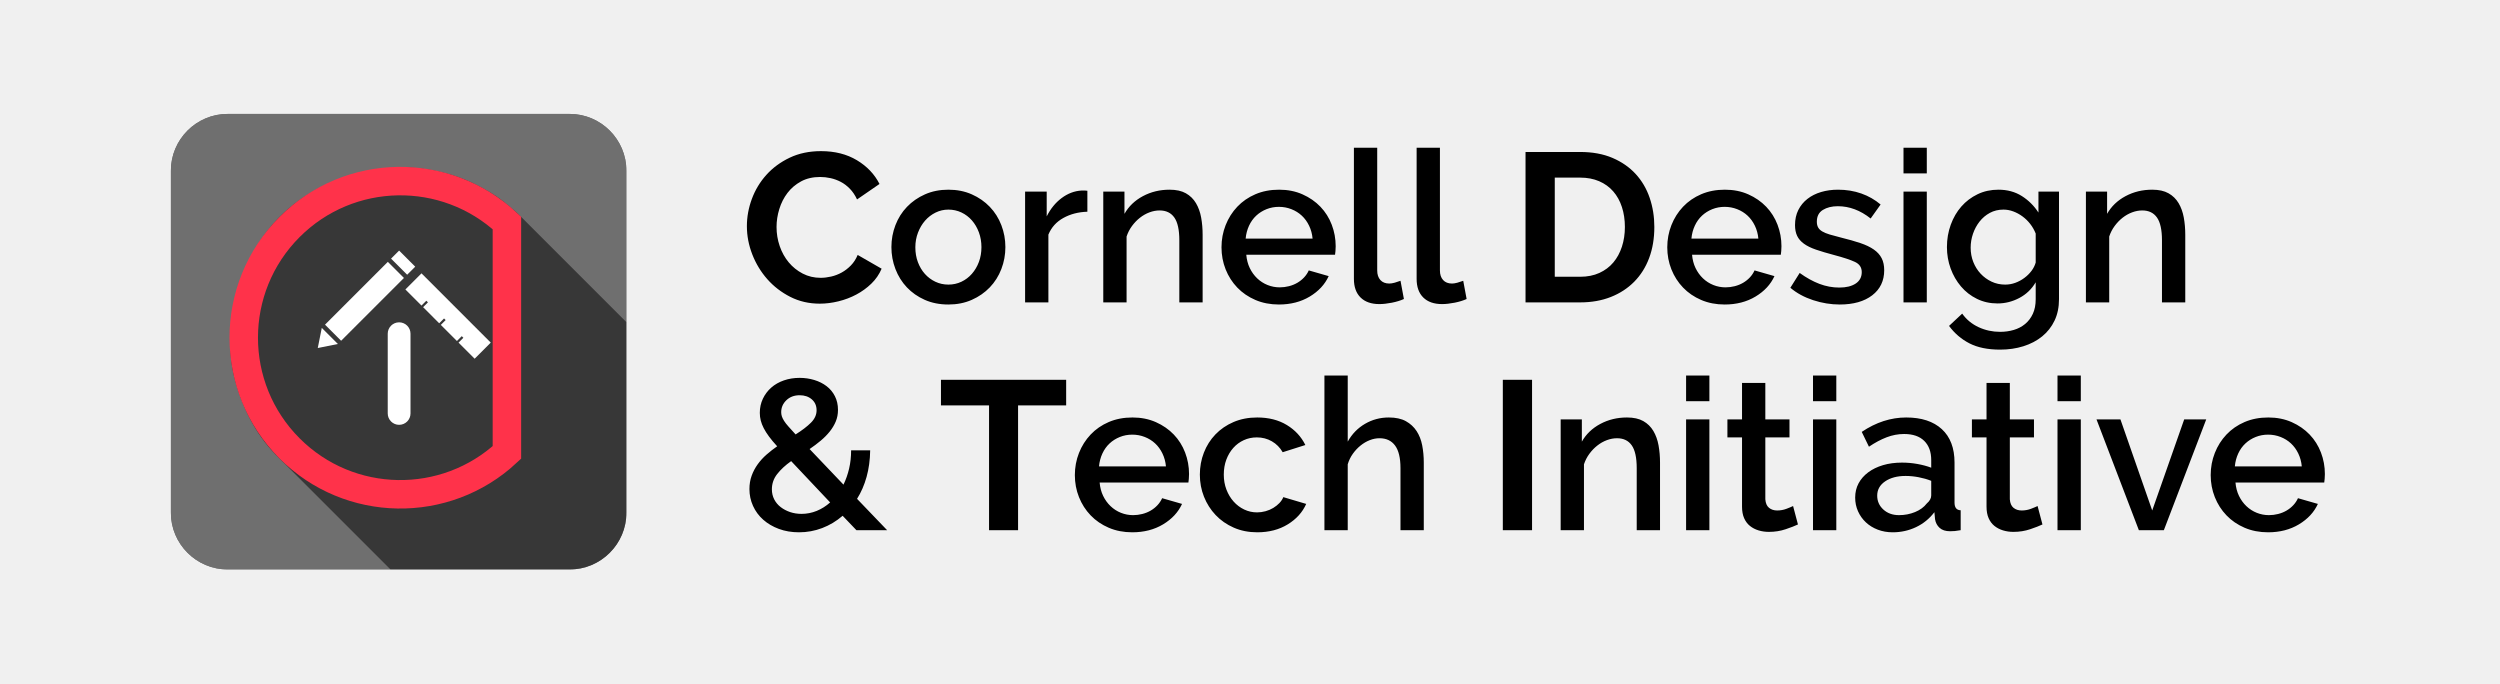
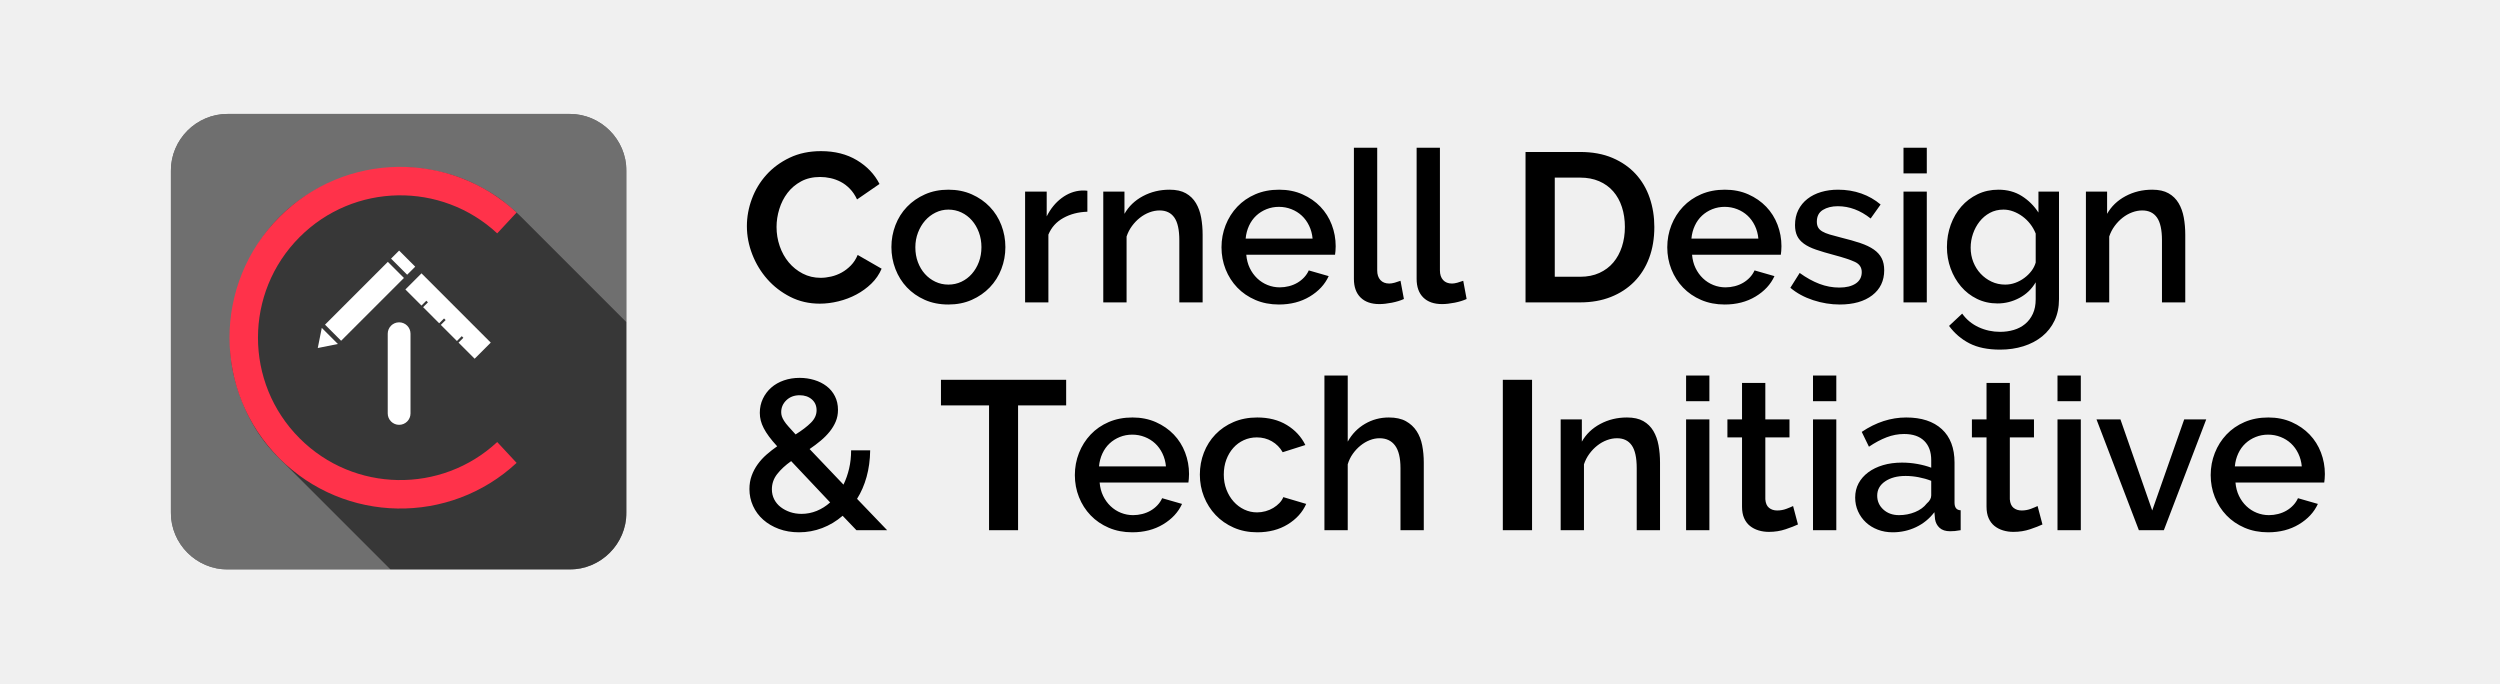
<svg xmlns="http://www.w3.org/2000/svg" xmlns:xlink="http://www.w3.org/1999/xlink" width="4390px" height="1200px" viewBox="0 0 4390 1200" version="1.1">
  <defs>
    <rect id="path-1" x="0" y="0" width="800" height="800" rx="100" />
  </defs>
  <g id="Wordmark-Dark-Text-Transparent" stroke="none" stroke-width="1" fill="none" fill-rule="evenodd">
    <g id="Wordmark-Dark-Text-No-Padding" transform="translate(300, 200)">
      <g id="Logo-Text---Dark" transform="translate(1000, 0)" fill="#000000" fill-rule="evenodd">
        <path d="M11.532,197.08 C11.532,180.96 14.446,165.026 20.274,149.278 C26.102,133.53 34.596,119.456 45.756,107.056 C56.916,94.656 70.556,84.612 86.676,76.924 C102.796,69.236 121.148,65.392 141.732,65.392 C166.036,65.392 187.054,70.724 204.786,81.388 C222.518,92.052 235.724,105.94 244.404,123.052 L204.972,150.208 C201.5,142.768 197.284,136.506 192.324,131.422 C187.364,126.338 182.032,122.308 176.328,119.332 C170.624,116.356 164.672,114.186 158.472,112.822 C152.272,111.458 146.196,110.776 140.244,110.776 C127.348,110.776 116.126,113.38 106.578,118.588 C97.03,123.796 89.094,130.554 82.77,138.862 C76.446,147.17 71.672,156.594 68.448,167.134 C65.224,177.674 63.612,188.152 63.612,198.568 C63.612,210.224 65.472,221.446 69.192,232.234 C72.912,243.022 78.182,252.508 85.002,260.692 C91.822,268.876 100.006,275.448 109.554,280.408 C119.102,285.368 129.58,287.848 140.988,287.848 C146.94,287.848 153.14,287.104 159.588,285.616 C166.036,284.128 172.174,281.772 178.002,278.548 C183.83,275.324 189.224,271.17 194.184,266.086 C199.144,261.002 203.112,254.864 206.088,247.672 L248.124,271.852 C243.908,281.772 237.894,290.514 230.082,298.078 C222.27,305.642 213.466,312.028 203.67,317.236 C193.874,322.444 183.396,326.412 172.236,329.14 C161.076,331.868 150.164,333.232 139.5,333.232 C120.652,333.232 103.416,329.264 87.792,321.328 C72.168,313.392 58.714,303.038 47.43,290.266 C36.146,277.494 27.342,262.986 21.018,246.742 C14.694,230.498 11.532,213.944 11.532,197.08 Z M365.382,334.72 C350.005,334.72 336.18,331.992 323.904,326.536 C311.627,321.08 301.15,313.764 292.469,304.588 C283.789,295.412 277.094,284.686 272.382,272.41 C267.669,260.134 265.313,247.3 265.313,233.908 C265.313,220.516 267.669,207.682 272.382,195.406 C277.094,183.13 283.851,172.404 292.656,163.228 C301.46,154.052 311.999,146.736 324.276,141.28 C336.552,135.824 350.253,133.096 365.382,133.096 C380.51,133.096 394.211,135.824 406.488,141.28 C418.764,146.736 429.303,154.052 438.108,163.228 C446.912,172.404 453.669,183.13 458.382,195.406 C463.094,207.682 465.45,220.516 465.45,233.908 C465.45,247.3 463.094,260.134 458.382,272.41 C453.669,284.686 446.912,295.412 438.108,304.588 C429.303,313.764 418.764,321.08 406.488,326.536 C394.211,331.992 380.51,334.72 365.382,334.72 Z M307.349,234.28 C307.349,243.704 308.837,252.384 311.813,260.32 C314.79,268.256 318.881,275.138 324.089,280.966 C329.298,286.794 335.435,291.382 342.503,294.73 C349.572,298.078 357.197,299.752 365.382,299.752 C373.566,299.752 381.191,298.078 388.26,294.73 C395.328,291.382 401.465,286.732 406.673,280.78 C411.882,274.828 415.973,267.884 418.95,259.948 C421.926,252.012 423.413,243.332 423.413,233.908 C423.413,224.732 421.926,216.114 418.95,208.054 C415.973,199.994 411.882,192.988 406.673,187.036 C401.465,181.084 395.328,176.434 388.26,173.086 C381.191,169.738 373.566,168.064 365.382,168.064 C357.445,168.064 349.944,169.8 342.875,173.272 C335.807,176.744 329.67,181.456 324.462,187.408 C319.253,193.36 315.1,200.366 312,208.426 C308.899,216.486 307.349,225.104 307.349,234.28 Z M609.432,171.784 C593.56,172.28 579.486,175.938 567.21,182.758 C554.934,189.578 546.192,199.312 540.984,211.96 L540.984,331 L500.064,331 L500.064,136.444 L538.008,136.444 L538.008,179.968 C544.704,166.576 553.446,155.85 564.234,147.79 C575.022,139.73 586.616,135.328 599.016,134.584 L605.154,134.584 C606.766,134.584 608.192,134.708 609.432,134.956 L609.432,171.784 Z M811.818,331 L770.898,331 L770.898,222.004 C770.898,203.652 767.984,190.322 762.156,182.014 C756.328,173.706 747.71,169.552 736.302,169.552 C730.35,169.552 724.398,170.668 718.446,172.9 C712.494,175.132 706.914,178.294 701.706,182.386 C696.498,186.478 691.848,191.314 687.756,196.894 C683.664,202.474 680.502,208.612 678.27,215.308 L678.27,331 L637.35,331 L637.35,136.444 L674.55,136.444 L674.55,175.504 C681.99,162.36 692.778,152.006 706.914,144.442 C721.05,136.878 736.674,133.096 753.786,133.096 C765.442,133.096 774.99,135.204 782.43,139.42 C789.87,143.636 795.76,149.402 800.1,156.718 C804.44,164.034 807.478,172.466 809.214,182.014 C810.95,191.562 811.818,201.668 811.818,212.332 L811.818,331 Z M945.756,334.72 C930.628,334.72 916.864,332.054 904.464,326.722 C892.064,321.39 881.462,314.136 872.658,304.96 C863.854,295.784 857.034,285.12 852.198,272.968 C847.362,260.816 844.944,247.92 844.944,234.28 C844.944,220.64 847.362,207.682 852.198,195.406 C857.034,183.13 863.854,172.342 872.658,163.042 C881.462,153.742 892.064,146.426 904.464,141.094 C916.864,135.762 930.752,133.096 946.128,133.096 C961.256,133.096 974.958,135.824 987.234,141.28 C999.51,146.736 1009.988,153.99 1018.668,163.042 C1027.348,172.094 1033.982,182.634 1038.57,194.662 C1043.158,206.69 1045.452,219.276 1045.452,232.42 C1045.452,235.396 1045.328,238.186 1045.08,240.79 C1044.832,243.394 1044.584,245.564 1044.336,247.3 L888.468,247.3 C889.212,255.98 891.258,263.792 894.606,270.736 C897.954,277.68 902.294,283.694 907.626,288.778 C912.958,293.862 919.034,297.768 925.854,300.496 C932.674,303.224 939.804,304.588 947.244,304.588 C952.7,304.588 958.094,303.906 963.426,302.542 C968.758,301.178 973.656,299.194 978.12,296.59 C982.584,293.986 986.552,290.824 990.024,287.104 C993.496,283.384 996.224,279.292 998.208,274.828 L1033.176,284.872 C1026.48,299.504 1015.382,311.47 999.882,320.77 C984.382,330.07 966.34,334.72 945.756,334.72 Z M1004.904,219.028 C1004.16,210.844 1002.114,203.28 998.766,196.336 C995.418,189.392 991.14,183.502 985.932,178.666 C980.724,173.83 974.648,170.048 967.704,167.32 C960.76,164.592 953.444,163.228 945.756,163.228 C938.068,163.228 930.814,164.592 923.994,167.32 C917.174,170.048 911.16,173.83 905.952,178.666 C900.744,183.502 896.528,189.392 893.304,196.336 C890.08,203.28 888.096,210.844 887.352,219.028 L1004.904,219.028 Z M1077.462,59.44 L1118.382,59.44 L1118.382,274.828 C1118.382,282.02 1120.242,287.662 1123.962,291.754 C1127.682,295.846 1132.89,297.892 1139.586,297.892 C1142.314,297.892 1145.476,297.396 1149.072,296.404 C1152.668,295.412 1156.078,294.296 1159.302,293.056 L1165.254,325.048 C1159.302,327.776 1152.234,329.946 1144.05,331.558 C1135.866,333.17 1128.55,333.976 1122.102,333.976 C1107.966,333.976 1096.992,330.132 1089.18,322.444 C1081.368,314.756 1077.462,303.844 1077.462,289.708 L1077.462,59.44 Z M1187.592,59.44 L1228.512,59.44 L1228.512,274.828 C1228.512,282.02 1230.372,287.662 1234.092,291.754 C1237.812,295.846 1243.02,297.892 1249.716,297.892 C1252.444,297.892 1255.606,297.396 1259.202,296.404 C1262.798,295.412 1266.208,294.296 1269.432,293.056 L1275.384,325.048 C1269.432,327.776 1262.364,329.946 1254.18,331.558 C1245.996,333.17 1238.68,333.976 1232.232,333.976 C1218.096,333.976 1207.122,330.132 1199.31,322.444 C1191.498,314.756 1187.592,303.844 1187.592,289.708 L1187.592,59.44 Z M1378.836,331 L1378.836,66.88 L1474.812,66.88 C1496.388,66.88 1515.298,70.352 1531.542,77.296 C1547.786,84.24 1561.364,93.664 1572.276,105.568 C1583.188,117.472 1591.372,131.422 1596.828,147.418 C1602.284,163.414 1605.012,180.464 1605.012,198.568 C1605.012,218.656 1601.974,236.822 1595.898,253.066 C1589.822,269.31 1581.08,283.198 1569.672,294.73 C1558.264,306.262 1544.562,315.19 1528.566,321.514 C1512.57,327.838 1494.652,331 1474.812,331 L1378.836,331 Z M1553.304,198.568 C1553.304,185.92 1551.568,174.264 1548.096,163.6 C1544.624,152.936 1539.54,143.76 1532.844,136.072 C1526.148,128.384 1517.902,122.432 1508.106,118.216 C1498.31,114 1487.212,111.892 1474.812,111.892 L1430.172,111.892 L1430.172,285.988 L1474.812,285.988 C1487.46,285.988 1498.682,283.756 1508.478,279.292 C1518.274,274.828 1526.458,268.69 1533.03,260.878 C1539.602,253.066 1544.624,243.828 1548.096,233.164 C1551.568,222.5 1553.304,210.968 1553.304,198.568 Z M1728.534,334.72 C1713.406,334.72 1699.642,332.054 1687.242,326.722 C1674.842,321.39 1664.24,314.136 1655.436,304.96 C1646.632,295.784 1639.812,285.12 1634.976,272.968 C1630.14,260.816 1627.722,247.92 1627.722,234.28 C1627.722,220.64 1630.14,207.682 1634.976,195.406 C1639.812,183.13 1646.632,172.342 1655.436,163.042 C1664.24,153.742 1674.842,146.426 1687.242,141.094 C1699.642,135.762 1713.53,133.096 1728.906,133.096 C1744.034,133.096 1757.736,135.824 1770.012,141.28 C1782.288,146.736 1792.766,153.99 1801.446,163.042 C1810.126,172.094 1816.76,182.634 1821.348,194.662 C1825.936,206.69 1828.23,219.276 1828.23,232.42 C1828.23,235.396 1828.106,238.186 1827.858,240.79 C1827.61,243.394 1827.362,245.564 1827.114,247.3 L1671.246,247.3 C1671.99,255.98 1674.036,263.792 1677.384,270.736 C1680.732,277.68 1685.072,283.694 1690.404,288.778 C1695.736,293.862 1701.812,297.768 1708.632,300.496 C1715.452,303.224 1722.582,304.588 1730.022,304.588 C1735.478,304.588 1740.872,303.906 1746.204,302.542 C1751.536,301.178 1756.434,299.194 1760.898,296.59 C1765.362,293.986 1769.33,290.824 1772.802,287.104 C1776.274,283.384 1779.002,279.292 1780.986,274.828 L1815.954,284.872 C1809.258,299.504 1798.16,311.47 1782.66,320.77 C1767.16,330.07 1749.118,334.72 1728.534,334.72 Z M1787.682,219.028 C1786.938,210.844 1784.892,203.28 1781.544,196.336 C1778.196,189.392 1773.918,183.502 1768.71,178.666 C1763.502,173.83 1757.426,170.048 1750.482,167.32 C1743.538,164.592 1736.222,163.228 1728.534,163.228 C1720.846,163.228 1713.592,164.592 1706.772,167.32 C1699.952,170.048 1693.938,173.83 1688.73,178.666 C1683.522,183.502 1679.306,189.392 1676.082,196.336 C1672.858,203.28 1670.874,210.844 1670.13,219.028 L1787.682,219.028 Z M1930.548,334.72 C1914.924,334.72 1899.362,332.178 1883.862,327.094 C1868.362,322.01 1855.032,314.756 1843.872,305.332 L1860.24,279.292 C1871.896,287.724 1883.428,294.11 1894.836,298.45 C1906.244,302.79 1917.9,304.96 1929.804,304.96 C1941.956,304.96 1951.566,302.604 1958.634,297.892 C1965.702,293.18 1969.236,286.484 1969.236,277.804 C1969.236,269.62 1965.268,263.668 1957.332,259.948 C1949.396,256.228 1936.996,252.136 1920.132,247.672 C1907.98,244.448 1897.564,241.348 1888.884,238.372 C1880.204,235.396 1873.136,231.924 1867.68,227.956 C1862.224,223.988 1858.256,219.4 1855.776,214.192 C1853.296,208.984 1852.056,202.66 1852.056,195.22 C1852.056,185.3 1853.978,176.496 1857.822,168.808 C1861.666,161.12 1866.998,154.61 1873.818,149.278 C1880.638,143.946 1888.636,139.916 1897.812,137.188 C1906.988,134.46 1916.908,133.096 1927.572,133.096 C1942.204,133.096 1955.844,135.328 1968.492,139.792 C1981.14,144.256 1992.424,150.704 2002.344,159.136 L1984.86,183.688 C1966.756,169.304 1947.536,162.112 1927.2,162.112 C1916.784,162.112 1908.042,164.282 1900.974,168.622 C1893.906,172.962 1890.372,179.844 1890.372,189.268 C1890.372,193.236 1891.116,196.584 1892.604,199.312 C1894.092,202.04 1896.51,204.396 1899.858,206.38 C1903.206,208.364 1907.546,210.162 1912.878,211.774 C1918.21,213.386 1924.844,215.184 1932.78,217.168 C1945.924,220.392 1957.27,223.616 1966.818,226.84 C1976.366,230.064 1984.24,233.846 1990.44,238.186 C1996.64,242.526 2001.228,247.61 2004.204,253.438 C2007.18,259.266 2008.668,266.272 2008.668,274.456 C2008.668,293.056 2001.662,307.75 1987.65,318.538 C1973.638,329.326 1954.604,334.72 1930.548,334.72 Z M2042.538,331 L2042.538,136.444 L2083.458,136.444 L2083.458,331 L2042.538,331 Z M2042.538,104.452 L2042.538,59.44 L2083.458,59.44 L2083.458,104.452 L2042.538,104.452 Z M2207.724,332.86 C2194.58,332.86 2182.552,330.194 2171.64,324.862 C2160.728,319.53 2151.366,312.276 2143.554,303.1 C2135.742,293.924 2129.666,283.384 2125.326,271.48 C2120.986,259.576 2118.816,247.052 2118.816,233.908 C2118.816,220.02 2121.048,206.938 2125.512,194.662 C2129.976,182.386 2136.176,171.722 2144.112,162.67 C2152.048,153.618 2161.534,146.426 2172.57,141.094 C2183.606,135.762 2195.82,133.096 2209.212,133.096 C2224.836,133.096 2238.538,136.816 2250.318,144.256 C2262.098,151.696 2271.832,161.368 2279.52,173.272 L2279.52,136.444 L2315.604,136.444 L2315.604,325.42 C2315.604,339.556 2313,352.08 2307.792,362.992 C2302.584,373.904 2295.33,383.142 2286.03,390.706 C2276.73,398.27 2265.756,404.036 2253.108,408.004 C2240.46,411.972 2226.82,413.956 2212.188,413.956 C2190.612,413.956 2172.694,410.298 2158.434,402.982 C2144.174,395.666 2132.208,385.436 2122.536,372.292 L2145.6,350.716 C2153.04,361.132 2162.65,369.068 2174.43,374.524 C2186.21,379.98 2198.796,382.708 2212.188,382.708 C2220.62,382.708 2228.618,381.592 2236.182,379.36 C2243.746,377.128 2250.38,373.656 2256.084,368.944 C2261.788,364.232 2266.314,358.28 2269.662,351.088 C2273.01,343.896 2274.684,335.34 2274.684,325.42 L2274.684,295.66 C2267.74,307.564 2258.192,316.74 2246.04,323.188 C2233.888,329.636 2221.116,332.86 2207.724,332.86 Z M2221.116,299.752 C2227.316,299.752 2233.268,298.698 2238.972,296.59 C2244.676,294.482 2249.946,291.63 2254.782,288.034 C2259.618,284.438 2263.772,280.346 2267.244,275.758 C2270.716,271.17 2273.196,266.272 2274.684,261.064 L2274.684,210.1 C2272.204,203.9 2268.98,198.258 2265.012,193.174 C2261.044,188.09 2256.518,183.688 2251.434,179.968 C2246.35,176.248 2240.956,173.334 2235.252,171.226 C2229.548,169.118 2223.844,168.064 2218.14,168.064 C2209.212,168.064 2201.214,169.986 2194.146,173.83 C2187.078,177.674 2181.064,182.758 2176.104,189.082 C2171.144,195.406 2167.3,202.536 2164.572,210.472 C2161.844,218.408 2160.48,226.592 2160.48,235.024 C2160.48,243.952 2162.03,252.322 2165.13,260.134 C2168.23,267.946 2172.508,274.766 2177.964,280.594 C2183.42,286.422 2189.806,291.072 2197.122,294.544 C2204.438,298.016 2212.436,299.752 2221.116,299.752 Z M2537.334,331 L2496.414,331 L2496.414,222.004 C2496.414,203.652 2493.501,190.322 2487.673,182.014 C2481.844,173.706 2473.227,169.552 2461.818,169.552 C2455.866,169.552 2449.915,170.668 2443.963,172.9 C2438.01,175.132 2432.431,178.294 2427.222,182.386 C2422.014,186.478 2417.365,191.314 2413.273,196.894 C2409.18,202.474 2406.019,208.612 2403.787,215.308 L2403.787,331 L2362.867,331 L2362.867,136.444 L2400.066,136.444 L2400.066,175.504 C2407.507,162.36 2418.294,152.006 2432.43,144.442 C2446.567,136.878 2462.19,133.096 2479.302,133.096 C2490.959,133.096 2500.506,135.204 2507.947,139.42 C2515.387,143.636 2521.276,149.402 2525.617,156.718 C2529.957,164.034 2532.994,172.466 2534.731,182.014 C2536.466,191.562 2537.334,201.668 2537.334,212.332 L2537.334,331 Z M203.856,731 L179.676,705.704 C168.764,715.128 156.798,722.32 143.778,727.28 C130.758,732.24 117.18,734.72 103.044,734.72 C90.148,734.72 78.368,732.736 67.704,728.768 C57.04,724.8 47.864,719.406 40.176,712.586 C32.488,705.766 26.536,697.706 22.32,688.406 C18.104,679.106 15.996,669.248 15.996,658.832 C15.996,650.4 17.298,642.588 19.902,635.396 C22.506,628.204 26.04,621.508 30.504,615.308 C34.968,609.108 40.176,603.404 46.128,598.196 C52.08,592.988 58.28,588.152 64.728,583.688 C59.024,577.488 54.25,571.784 50.406,566.576 C46.562,561.368 43.462,556.47 41.106,551.882 C38.75,547.294 37.014,542.83 35.898,538.49 C34.782,534.15 34.224,529.624 34.224,524.912 C34.224,515.984 36.022,507.738 39.618,500.174 C43.214,492.61 48.112,486.1 54.312,480.644 C60.512,475.188 67.89,470.972 76.446,467.996 C85.002,465.02 94.24,463.532 104.16,463.532 C113.088,463.532 121.644,464.772 129.828,467.252 C138.012,469.732 145.204,473.328 151.404,478.04 C157.604,482.752 162.502,488.642 166.098,495.71 C169.694,502.778 171.492,510.776 171.492,519.704 C171.492,527.144 170.19,533.964 167.586,540.164 C164.982,546.364 161.448,552.254 156.984,557.834 C152.52,563.414 147.25,568.746 141.174,573.83 C135.098,578.914 128.588,583.812 121.644,588.524 L181.164,651.02 C185.38,642.34 188.666,632.978 191.022,622.934 C193.378,612.89 194.556,602.164 194.556,590.756 L228.036,590.756 C227.788,607.62 225.68,623.182 221.712,637.442 C217.744,651.702 212.164,664.536 204.972,675.944 L257.796,731 L203.856,731 Z M107.508,702.356 C116.684,702.356 125.55,700.62 134.106,697.148 C142.662,693.676 150.536,688.716 157.728,682.268 L89.28,609.728 C79.112,616.92 70.928,624.484 64.728,632.42 C58.528,640.356 55.428,649.284 55.428,659.204 C55.428,665.652 56.792,671.542 59.52,676.874 C62.248,682.206 66.03,686.732 70.866,690.452 C75.702,694.172 81.22,697.086 87.42,699.194 C93.62,701.302 100.316,702.356 107.508,702.356 Z M71.796,523.796 C71.796,526.276 72.168,528.694 72.912,531.05 C73.656,533.406 74.958,536.072 76.818,539.048 C78.678,542.024 81.282,545.372 84.63,549.092 C87.978,552.812 92.132,557.4 97.092,562.856 C108.5,555.664 117.49,548.782 124.062,542.21 C130.634,535.638 133.92,528.384 133.92,520.448 C133.92,512.512 131.13,506.126 125.55,501.29 C119.97,496.454 112.84,494.036 104.16,494.036 C94.736,494.036 86.986,496.95 80.91,502.778 C74.834,508.606 71.796,515.612 71.796,523.796 Z M572.172,511.892 L487.728,511.892 L487.728,731 L436.764,731 L436.764,511.892 L352.32,511.892 L352.32,466.88 L572.172,466.88 L572.172,511.892 Z M688.254,734.72 C673.126,734.72 659.362,732.054 646.962,726.722 C634.562,721.39 623.96,714.136 615.156,704.96 C606.352,695.784 599.532,685.12 594.696,672.968 C589.86,660.816 587.442,647.92 587.442,634.28 C587.442,620.64 589.86,607.682 594.696,595.406 C599.532,583.13 606.352,572.342 615.156,563.042 C623.96,553.742 634.562,546.426 646.962,541.094 C659.362,535.762 673.25,533.096 688.626,533.096 C703.754,533.096 717.456,535.824 729.732,541.28 C742.008,546.736 752.486,553.99 761.166,563.042 C769.846,572.094 776.48,582.634 781.068,594.662 C785.656,606.69 787.95,619.276 787.95,632.42 C787.95,635.396 787.826,638.186 787.578,640.79 C787.33,643.394 787.082,645.564 786.834,647.3 L630.966,647.3 C631.71,655.98 633.756,663.792 637.104,670.736 C640.452,677.68 644.792,683.694 650.124,688.778 C655.456,693.862 661.532,697.768 668.352,700.496 C675.172,703.224 682.302,704.588 689.742,704.588 C695.198,704.588 700.592,703.906 705.924,702.542 C711.256,701.178 716.154,699.194 720.618,696.59 C725.082,693.986 729.05,690.824 732.522,687.104 C735.994,683.384 738.722,679.292 740.706,674.828 L775.674,684.872 C768.978,699.504 757.88,711.47 742.38,720.77 C726.88,730.07 708.838,734.72 688.254,734.72 Z M747.402,619.028 C746.658,610.844 744.612,603.28 741.264,596.336 C737.916,589.392 733.638,583.502 728.43,578.666 C723.222,573.83 717.146,570.048 710.202,567.32 C703.258,564.592 695.942,563.228 688.254,563.228 C680.566,563.228 673.312,564.592 666.492,567.32 C659.672,570.048 653.658,573.83 648.45,578.666 C643.242,583.502 639.026,589.392 635.802,596.336 C632.578,603.28 630.594,610.844 629.85,619.028 L747.402,619.028 Z M806.94,633.536 C806.94,619.896 809.296,607 814.008,594.848 C818.72,582.696 825.478,572.032 834.282,562.856 C843.086,553.68 853.688,546.426 866.088,541.094 C878.488,535.762 892.376,533.096 907.752,533.096 C927.84,533.096 945.138,537.498 959.646,546.302 C974.154,555.106 985.004,566.824 992.196,581.456 L952.392,594.104 C947.68,585.92 941.356,579.534 933.42,574.946 C925.484,570.358 916.68,568.064 907.008,568.064 C898.824,568.064 891.198,569.676 884.13,572.9 C877.062,576.124 870.924,580.65 865.716,586.478 C860.508,592.306 856.416,599.188 853.44,607.124 C850.464,615.06 848.976,623.864 848.976,633.536 C848.976,642.96 850.526,651.702 853.626,659.762 C856.726,667.822 860.942,674.828 866.274,680.78 C871.606,686.732 877.806,691.382 884.874,694.73 C891.942,698.078 899.444,699.752 907.38,699.752 C912.34,699.752 917.3,699.07 922.26,697.706 C927.22,696.342 931.746,694.42 935.838,691.94 C939.93,689.46 943.526,686.608 946.626,683.384 C949.726,680.16 952.02,676.688 953.508,672.968 L993.684,684.872 C987.236,699.504 976.448,711.47 961.32,720.77 C946.192,730.07 928.336,734.72 907.752,734.72 C892.624,734.72 878.86,731.992 866.46,726.536 C854.06,721.08 843.458,713.702 834.654,704.402 C825.85,695.102 819.03,684.376 814.194,672.224 C809.358,660.072 806.94,647.176 806.94,633.536 Z M1200.162,731 L1159.242,731 L1159.242,622.004 C1159.242,604.148 1156.08,590.942 1149.756,582.386 C1143.432,573.83 1134.318,569.552 1122.414,569.552 C1116.71,569.552 1111.006,570.668 1105.302,572.9 C1099.598,575.132 1094.204,578.294 1089.12,582.386 C1084.036,586.478 1079.51,591.314 1075.542,596.894 C1071.574,602.474 1068.598,608.612 1066.614,615.308 L1066.614,731 L1025.694,731 L1025.694,459.44 L1066.614,459.44 L1066.614,575.504 C1074.054,562.112 1084.16,551.696 1096.932,544.256 C1109.704,536.816 1123.654,533.096 1138.782,533.096 C1150.934,533.096 1160.916,535.266 1168.728,539.606 C1176.54,543.946 1182.802,549.712 1187.514,556.904 C1192.226,564.096 1195.512,572.466 1197.372,582.014 C1199.232,591.562 1200.162,601.668 1200.162,612.332 L1200.162,731 Z M1338.955,731 L1338.955,466.88 L1390.291,466.88 L1390.291,731 L1338.955,731 Z M1614.997,731 L1574.077,731 L1574.077,622.004 C1574.077,603.652 1571.163,590.322 1565.335,582.014 C1559.507,573.706 1550.889,569.552 1539.481,569.552 C1533.529,569.552 1527.577,570.668 1521.625,572.9 C1515.673,575.132 1510.093,578.294 1504.885,582.386 C1499.677,586.478 1495.027,591.314 1490.935,596.894 C1486.843,602.474 1483.681,608.612 1481.449,615.308 L1481.449,731 L1440.529,731 L1440.529,536.444 L1477.729,536.444 L1477.729,575.504 C1485.169,562.36 1495.957,552.006 1510.093,544.442 C1524.229,536.878 1539.853,533.096 1556.965,533.096 C1568.621,533.096 1578.169,535.204 1585.609,539.42 C1593.049,543.636 1598.939,549.402 1603.279,556.718 C1607.619,564.034 1610.657,572.466 1612.393,582.014 C1614.129,591.562 1614.997,601.668 1614.997,612.332 L1614.997,731 Z M1660.771,731 L1660.771,536.444 L1701.691,536.444 L1701.691,731 L1660.771,731 Z M1660.771,504.452 L1660.771,459.44 L1701.691,459.44 L1701.691,504.452 L1660.771,504.452 Z M1857.205,720.956 C1851.997,723.436 1844.805,726.226 1835.629,729.326 C1826.453,732.426 1816.657,733.976 1806.241,733.976 C1799.793,733.976 1793.717,733.108 1788.013,731.372 C1782.309,729.636 1777.287,727.032 1772.947,723.56 C1768.607,720.088 1765.197,715.562 1762.717,709.982 C1760.237,704.402 1758.997,697.644 1758.997,689.708 L1758.997,568.064 L1733.329,568.064 L1733.329,536.444 L1758.997,536.444 L1758.997,472.46 L1799.917,472.46 L1799.917,536.444 L1842.325,536.444 L1842.325,568.064 L1799.917,568.064 L1799.917,676.688 C1800.413,683.632 1802.583,688.654 1806.427,691.754 C1810.271,694.854 1815.045,696.404 1820.749,696.404 C1826.453,696.404 1831.909,695.412 1837.117,693.428 C1842.325,691.444 1846.169,689.832 1848.649,688.592 L1857.205,720.956 Z M1883.635,731 L1883.635,536.444 L1924.555,536.444 L1924.555,731 L1883.635,731 Z M1883.635,504.452 L1883.635,459.44 L1924.555,459.44 L1924.555,504.452 L1883.635,504.452 Z M2023.525,734.72 C2014.101,734.72 2005.359,733.17 1997.299,730.07 C1989.239,726.97 1982.295,722.692 1976.467,717.236 C1970.639,711.78 1966.051,705.332 1962.703,697.892 C1959.355,690.452 1957.681,682.392 1957.681,673.712 C1957.681,664.536 1959.665,656.228 1963.633,648.788 C1967.601,641.348 1973.243,634.9 1980.559,629.444 C1987.875,623.988 1996.555,619.772 2006.599,616.796 C2016.643,613.82 2027.741,612.332 2039.893,612.332 C2049.069,612.332 2058.121,613.138 2067.049,614.75 C2075.977,616.362 2084.037,618.532 2091.229,621.26 L2091.229,607.868 C2091.229,593.484 2087.137,582.262 2078.953,574.202 C2070.769,566.142 2058.989,562.112 2043.613,562.112 C2033.197,562.112 2022.967,564.034 2012.923,567.878 C2002.879,571.722 1992.525,577.24 1981.861,584.432 L1969.213,558.392 C1994.261,541.528 2020.301,533.096 2047.333,533.096 C2074.117,533.096 2094.949,539.916 2109.829,553.556 C2124.709,567.196 2132.149,586.788 2132.149,612.332 L2132.149,682.64 C2132.149,691.32 2135.745,695.784 2142.937,696.032 L2142.937,731 C2138.969,731.744 2135.559,732.24 2132.707,732.488 C2129.855,732.736 2127.065,732.86 2124.337,732.86 C2116.401,732.86 2110.263,730.876 2105.923,726.908 C2101.583,722.94 2098.917,717.856 2097.925,711.656 L2096.809,699.38 C2088.129,710.788 2077.403,719.53 2064.631,725.606 C2051.859,731.682 2038.157,734.72 2023.525,734.72 Z M2034.685,704.588 C2044.605,704.588 2053.967,702.79 2062.771,699.194 C2071.575,695.598 2078.457,690.576 2083.417,684.128 C2088.625,679.664 2091.229,674.952 2091.229,669.992 L2091.229,644.324 C2084.285,641.596 2076.907,639.488 2069.095,638 C2061.283,636.512 2053.657,635.768 2046.217,635.768 C2031.585,635.768 2019.619,638.93 2010.319,645.254 C2001.019,651.578 1996.369,659.948 1996.369,670.364 C1996.369,680.036 1999.965,688.158 2007.157,694.73 C2014.349,701.302 2023.525,704.588 2034.685,704.588 Z M2286.547,720.956 C2281.339,723.436 2274.147,726.226 2264.971,729.326 C2255.795,732.426 2245.999,733.976 2235.583,733.976 C2229.135,733.976 2223.059,733.108 2217.355,731.372 C2211.651,729.636 2206.629,727.032 2202.289,723.56 C2197.949,720.088 2194.539,715.562 2192.059,709.982 C2189.579,704.402 2188.339,697.644 2188.339,689.708 L2188.339,568.064 L2162.671,568.064 L2162.671,536.444 L2188.339,536.444 L2188.339,472.46 L2229.259,472.46 L2229.259,536.444 L2271.667,536.444 L2271.667,568.064 L2229.259,568.064 L2229.259,676.688 C2229.755,683.632 2231.925,688.654 2235.769,691.754 C2239.613,694.854 2244.387,696.404 2250.091,696.404 C2255.795,696.404 2261.251,695.412 2266.459,693.428 C2271.667,691.444 2275.511,689.832 2277.991,688.592 L2286.547,720.956 Z M2312.977,731 L2312.977,536.444 L2353.897,536.444 L2353.897,731 L2312.977,731 Z M2312.977,504.452 L2312.977,459.44 L2353.897,459.44 L2353.897,504.452 L2312.977,504.452 Z M2455.843,731 L2381.443,536.444 L2423.479,536.444 L2479.279,696.404 L2535.451,536.444 L2574.139,536.444 L2499.739,731 L2455.843,731 Z M2682.781,734.72 C2667.653,734.72 2653.889,732.054 2641.489,726.722 C2629.089,721.39 2618.487,714.136 2609.683,704.96 C2600.879,695.784 2594.059,685.12 2589.223,672.968 C2584.387,660.816 2581.969,647.92 2581.969,634.28 C2581.969,620.64 2584.387,607.682 2589.223,595.406 C2594.059,583.13 2600.879,572.342 2609.683,563.042 C2618.487,553.742 2629.089,546.426 2641.489,541.094 C2653.889,535.762 2667.777,533.096 2683.153,533.096 C2698.281,533.096 2711.983,535.824 2724.259,541.28 C2736.535,546.736 2747.013,553.99 2755.693,563.042 C2764.373,572.094 2771.007,582.634 2775.595,594.662 C2780.183,606.69 2782.477,619.276 2782.477,632.42 C2782.477,635.396 2782.353,638.186 2782.105,640.79 C2781.857,643.394 2781.609,645.564 2781.361,647.3 L2625.493,647.3 C2626.237,655.98 2628.283,663.792 2631.631,670.736 C2634.979,677.68 2639.319,683.694 2644.651,688.778 C2649.983,693.862 2656.059,697.768 2662.879,700.496 C2669.699,703.224 2676.829,704.588 2684.269,704.588 C2689.725,704.588 2695.119,703.906 2700.451,702.542 C2705.783,701.178 2710.681,699.194 2715.145,696.59 C2719.609,693.986 2723.577,690.824 2727.049,687.104 C2730.521,683.384 2733.249,679.292 2735.233,674.828 L2770.201,684.872 C2763.505,699.504 2752.407,711.47 2736.907,720.77 C2721.407,730.07 2703.365,734.72 2682.781,734.72 Z M2741.929,619.028 C2741.185,610.844 2739.139,603.28 2735.791,596.336 C2732.443,589.392 2728.165,583.502 2722.957,578.666 C2717.749,573.83 2711.673,570.048 2704.729,567.32 C2697.785,564.592 2690.469,563.228 2682.781,563.228 C2675.093,563.228 2667.839,564.592 2661.019,567.32 C2654.199,570.048 2648.185,573.83 2642.977,578.666 C2637.769,583.502 2633.553,589.392 2630.329,596.336 C2627.105,603.28 2625.121,610.844 2624.377,619.028 L2741.929,619.028 Z" id="Outlines" />
      </g>
      <g id="Icon-Rounded">
        <mask id="mask-2" fill="white">
          <use xlink:href="#path-1" />
        </mask>
        <use id="Mask" fill="#6F6F6F" fill-rule="evenodd" xlink:href="#path-1" />
        <g id="Icon" mask="url(#mask-2)">
          <rect id="Base" fill="#6F6F6F" fill-rule="evenodd" x="0" y="0" width="800" height="800" />
          <g id="Glyph-Shadow">
            <path d="M363.653,187.929 L625.096,187.929 L932.166,494.999 L639.236,787.929 L362.612,787.929 C312.074,789.012 261.016,774.697 209.436,744.985 C132.066,700.418 64.209,594.694 63.671,488.641 C63.166,389.055 120.009,294.657 187.729,245.714 C211.694,228.394 238.703,212.812 270.272,203.025 C282.715,199.167 300.161,193.311 324.05,190.604 C339.976,188.799 353.176,187.907 363.653,187.929 Z" id="Shadow" fill="#373737" fill-rule="evenodd" transform="translate(497.9169, 487.9571) rotate(45) translate(-497.9169, -487.9571) " />
            <g id="Glyph-Light">
              <path d="M505.196,401.622 L513.681,393.137 L510.853,390.309 L502.368,398.794 L474.083,370.51 L482.569,362.024 L479.74,359.196 L471.255,367.681 L442.971,339.397 L451.456,330.912 L448.627,328.083 L440.142,336.569 L411.858,308.284 L440.142,280 L561.765,401.622 L533.48,429.907 L505.196,401.622 Z M414.978,282.426 L386.693,254.142 L400.836,240 L429.12,268.284 L414.978,282.426 Z M409.321,288.083 L299.012,398.392 L270.728,370.108 L381.037,259.799 L409.321,288.083 Z M400.858,366 C411.904,366 420.858,374.954 420.858,386 L420.858,526 C420.858,537.046 411.904,546 400.858,546 C389.812,546 380.858,537.046 380.858,526 L380.858,386 C380.858,374.954 389.812,366 400.858,366 Z M258,411.12 L265.071,375.765 L293.355,404.049 L258,411.12 Z" id="Arrow" fill="#FFFFFF" fill-rule="evenodd" />
-               <path d="M392.829,118.185 C245.663,123.535 128,244.527 128,393 C128,544.878 251.122,668 403,668 C551.473,668 672.465,550.337 677.815,403.171 L392.829,118.185 Z" id="Arc" stroke="#FF324A" stroke-width="50" transform="translate(403, 393) rotate(45) translate(-403, -393) " />
+               <path d="M392.829,118.185 C245.663,123.535 128,244.527 128,393 C128,544.878 251.122,668 403,668 C551.473,668 672.465,550.337 677.815,403.171 M392.829,118.185 Z" id="Arc" stroke="#FF324A" stroke-width="50" transform="translate(403, 393) rotate(45) translate(-403, -393) " />
            </g>
          </g>
        </g>
      </g>
    </g>
  </g>
</svg>
